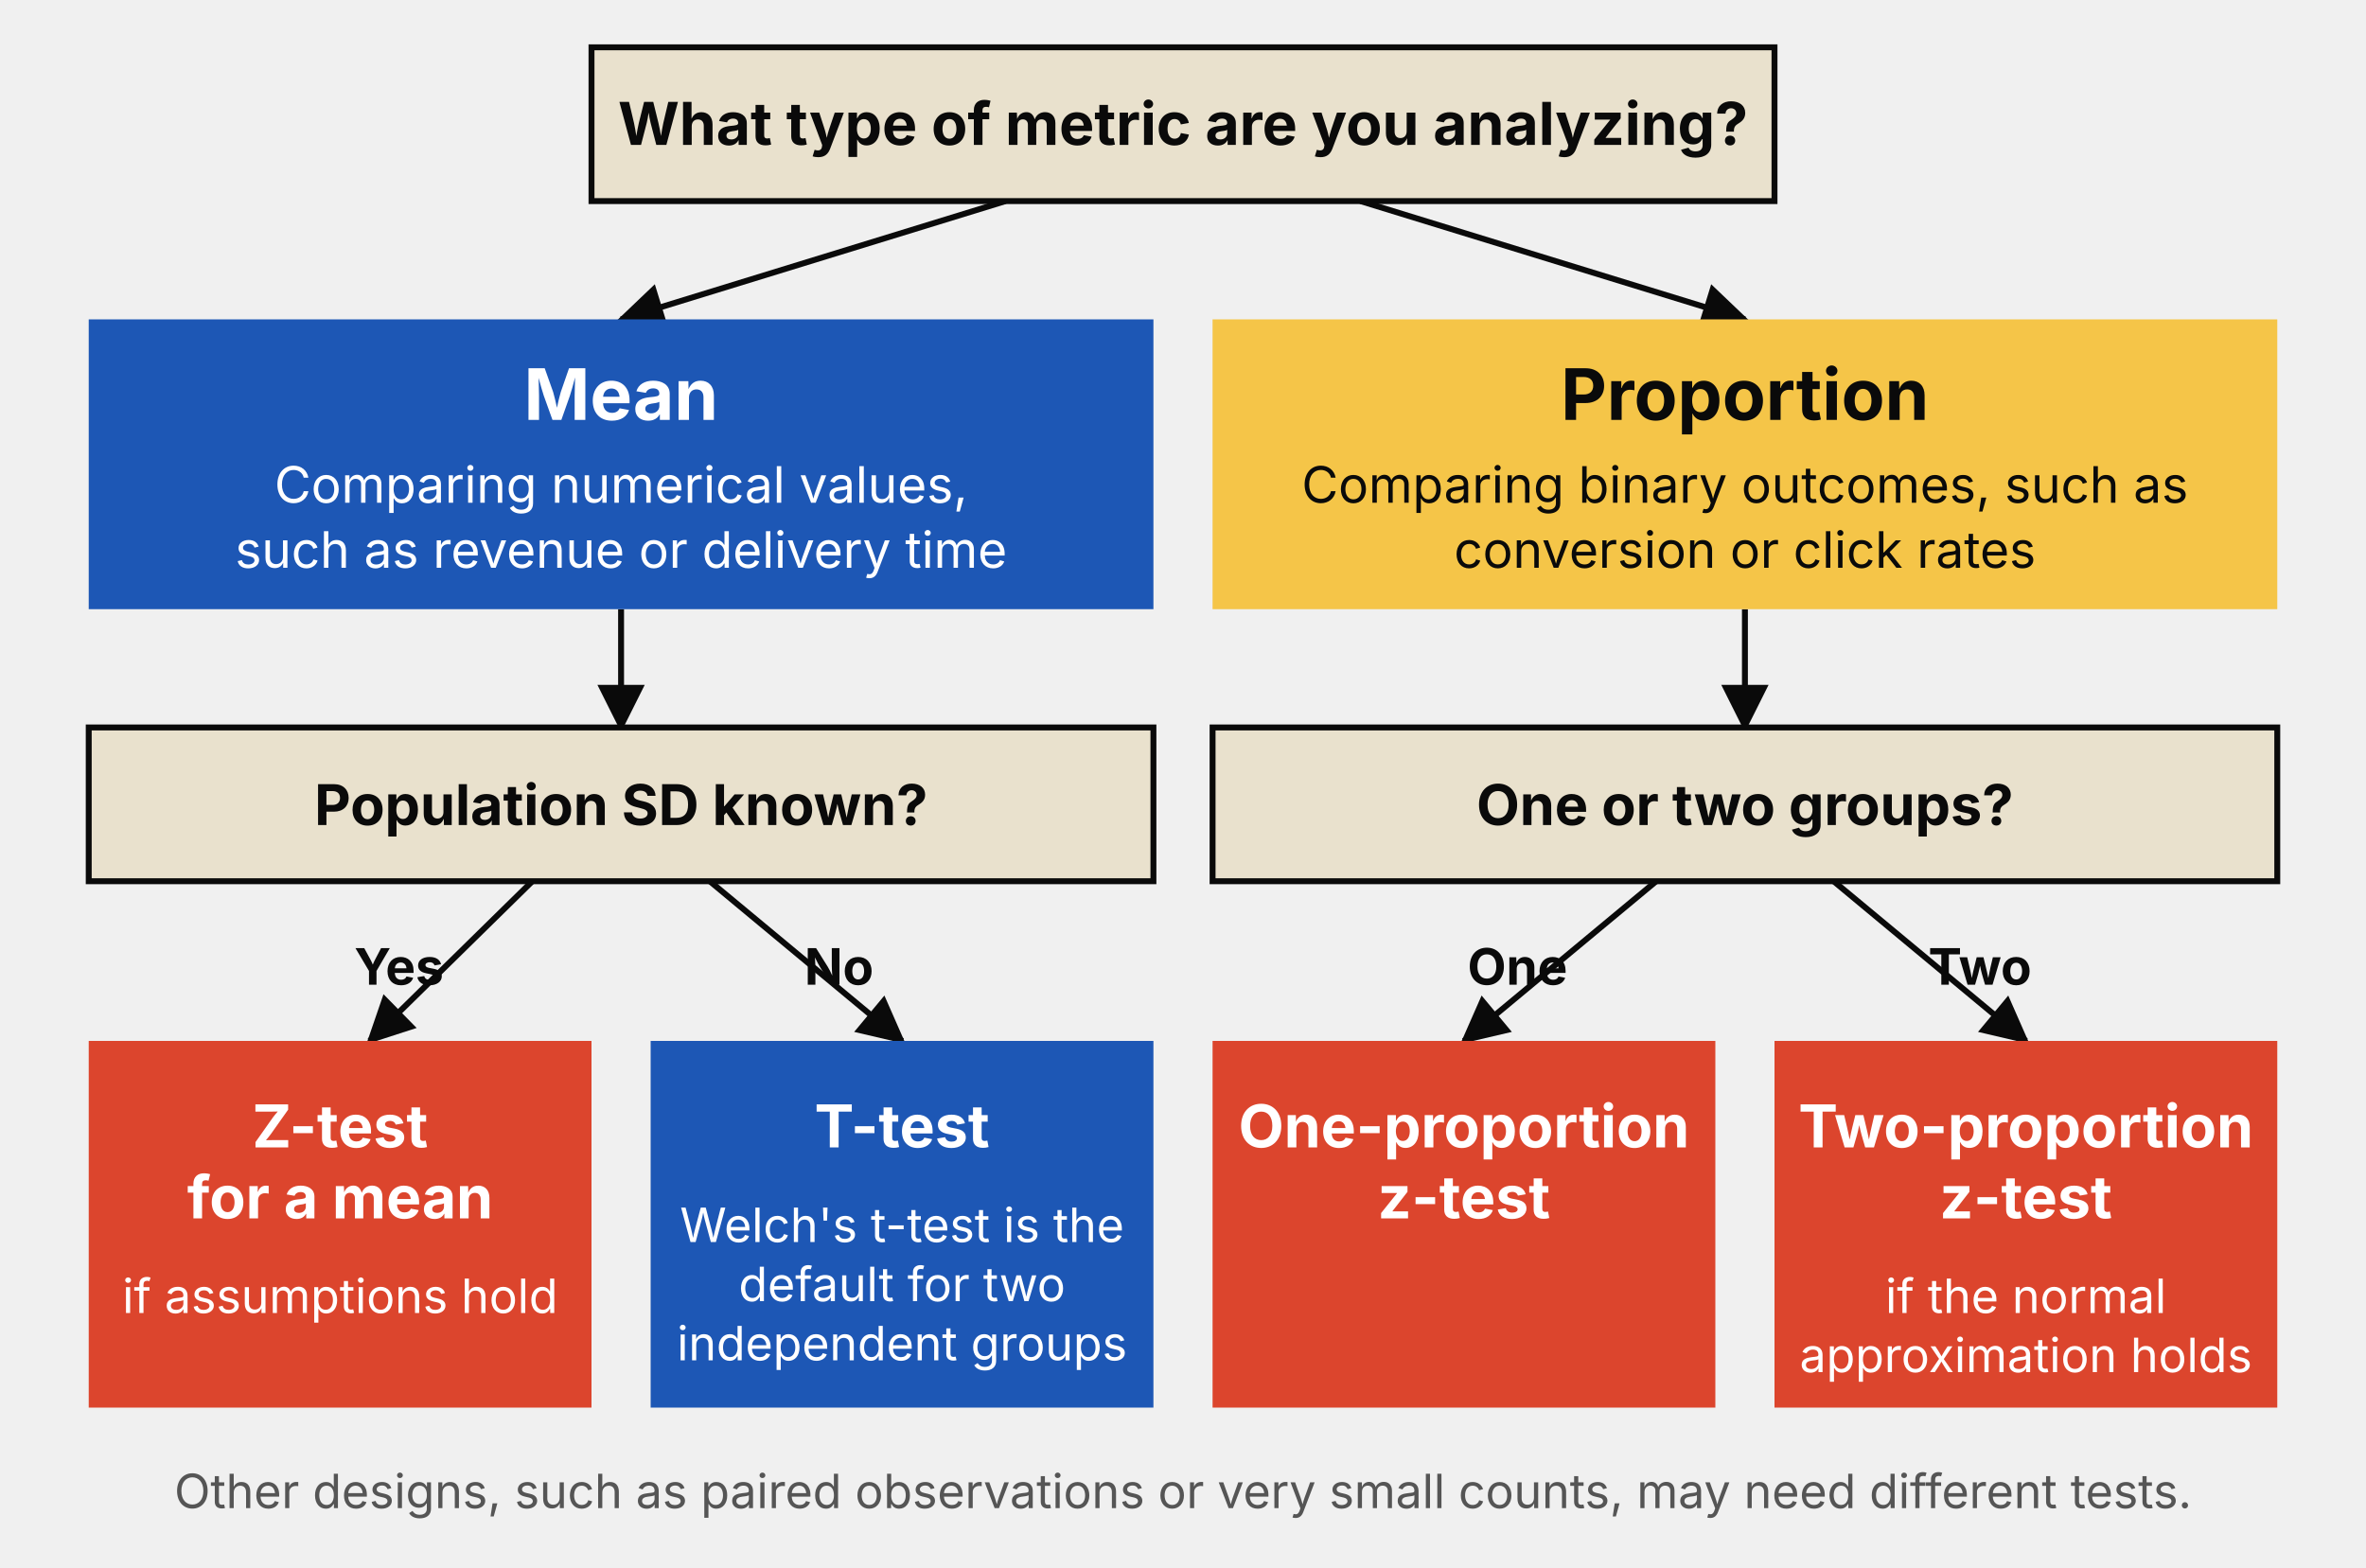
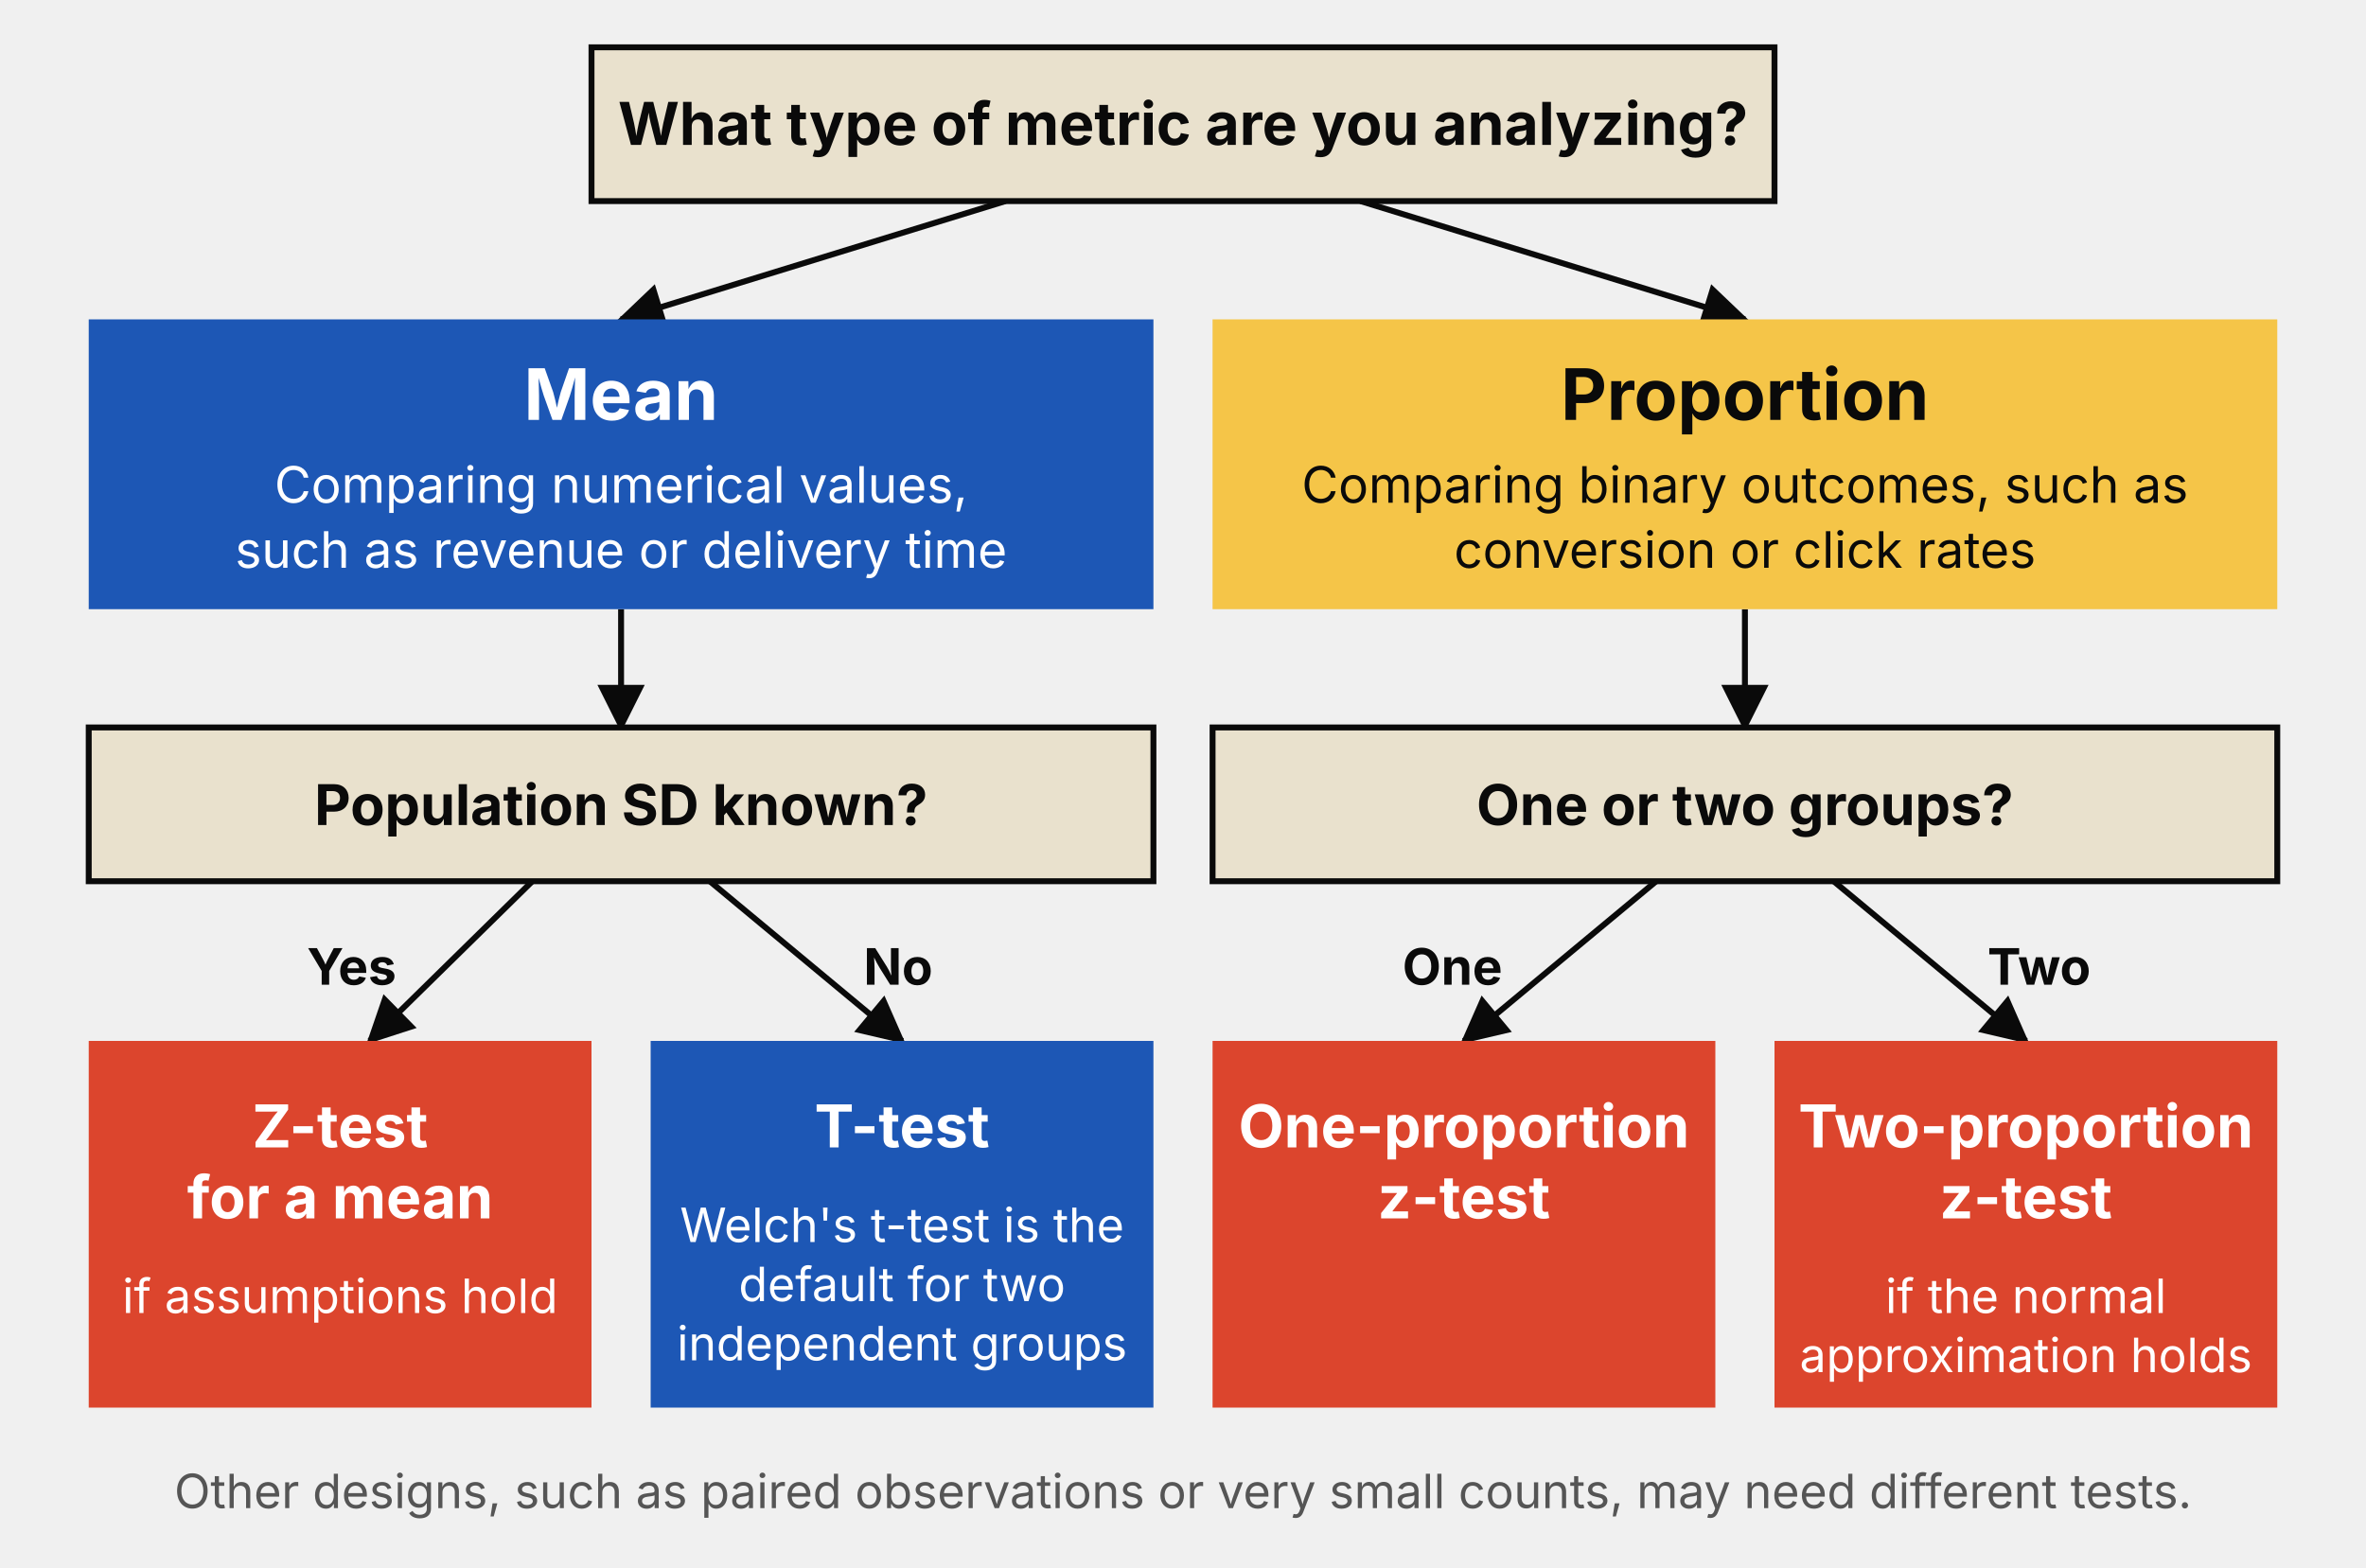
<svg xmlns="http://www.w3.org/2000/svg" viewBox="0 0 800 530" role="img" aria-label="Decision tree. First question: what type of metric are you analyzing? A mean leads to the question whether the population standard deviation is known: yes means a z-test for a mean, no means a t-test, with Welch's t-test for two independent groups. A proportion leads to the question whether there are one or two groups: one means a one-proportion z-test, two means a two-proportion z-test.">
  <defs>
    <marker id="arr" viewBox="0 0 10 10" refX="9" refY="5" markerWidth="8" markerHeight="8" orient="auto-start-reverse">
      <path d="M0 0 L10 5 L0 10 z" fill="#0a0a0a" />
    </marker>
  </defs>
  <g font-family="Inter, Helvetica, Arial, sans-serif" font-size="17" fill="#0a0a0a" text-anchor="middle">
    <g stroke="#0a0a0a" stroke-width="2" fill="none" marker-end="url(#arr)">
      <path d="M340 68 L210 108" />
      <path d="M460 68 L590 108" />
      <path d="M210 206 L210 246" />
      <path d="M590 206 L590 246" />
      <path d="M180 298 L125 352" />
      <path d="M240 298 L305 352" />
      <path d="M560 298 L495 352" />
      <path d="M620 298 L685 352" />
    </g>
    <rect x="200" y="16" width="400" height="52" fill="#e9e1cd" stroke="#0a0a0a" stroke-width="2" />
    <text x="400" y="49" font-size="20" font-weight="700">What type of metric are you analyzing?</text>
    <rect x="30" y="108" width="360" height="98" fill="#1d57b5" />
    <text x="210" y="142" fill="#ffffff" font-size="24" font-weight="700">Mean</text>
    <text x="210" y="170" fill="#ffffff">Comparing numerical values,</text>
    <text x="210" y="192" fill="#ffffff">such as revenue or delivery time</text>
    <rect x="30" y="246" width="360" height="52" fill="#e9e1cd" stroke="#0a0a0a" stroke-width="2" />
    <text x="210" y="279" font-size="19" font-weight="700">Population SD known?</text>
-     <text x="150" y="333" font-weight="700" text-anchor="end">Yes</text>
-     <text x="272" y="333" font-weight="700" text-anchor="start">No</text>
+     <text x="134" y="333" font-weight="700" text-anchor="end">Yes</text>
+     <text x="292" y="333" font-weight="700" text-anchor="start">No</text>
    <rect x="30" y="352" width="170" height="124" fill="#dc452d" />
    <text x="115" y="388" fill="#ffffff" font-size="20" font-weight="700">Z-test</text>
    <text x="115" y="412" fill="#ffffff" font-size="20" font-weight="700">for a mean</text>
    <text x="115" y="444" fill="#ffffff" font-size="16">if assumptions hold</text>
    <rect x="220" y="352" width="170" height="124" fill="#1d57b5" />
    <text x="305" y="388" fill="#ffffff" font-size="20" font-weight="700">T-test</text>
    <text x="305" y="420" fill="#ffffff" font-size="16">Welch's t-test is the</text>
    <text x="305" y="440" fill="#ffffff" font-size="16">default for two</text>
    <text x="305" y="460" fill="#ffffff" font-size="16">independent groups</text>
    <rect x="410" y="108" width="360" height="98" fill="#f5c548" />
    <text x="590" y="142" font-size="24" font-weight="700">Proportion</text>
    <text x="590" y="170">Comparing binary outcomes, such as</text>
    <text x="590" y="192">conversion or click rates</text>
    <rect x="410" y="246" width="360" height="52" fill="#e9e1cd" stroke="#0a0a0a" stroke-width="2" />
    <text x="590" y="279" font-size="19" font-weight="700">One or two groups?</text>
-     <text x="530" y="333" font-weight="700" text-anchor="end">One</text>
-     <text x="652" y="333" font-weight="700" text-anchor="start">Two</text>
+     <text x="508" y="333" font-weight="700" text-anchor="end">One</text>
+     <text x="672" y="333" font-weight="700" text-anchor="start">Two</text>
    <rect x="410" y="352" width="170" height="124" fill="#dc452d" />
    <text x="495" y="388" fill="#ffffff" font-size="20" font-weight="700">One-proportion</text>
    <text x="495" y="412" fill="#ffffff" font-size="20" font-weight="700">z-test</text>
    <rect x="600" y="352" width="170" height="124" fill="#dc452d" />
    <text x="685" y="388" fill="#ffffff" font-size="20" font-weight="700">Two-proportion</text>
    <text x="685" y="412" fill="#ffffff" font-size="20" font-weight="700">z-test</text>
    <text x="685" y="444" fill="#ffffff" font-size="16">if the normal</text>
    <text x="685" y="464" fill="#ffffff" font-size="16">approximation holds</text>
    <text x="400" y="510" font-size="16" fill="#555555">Other designs, such as paired observations or very small counts, may need different tests.</text>
  </g>
</svg>
